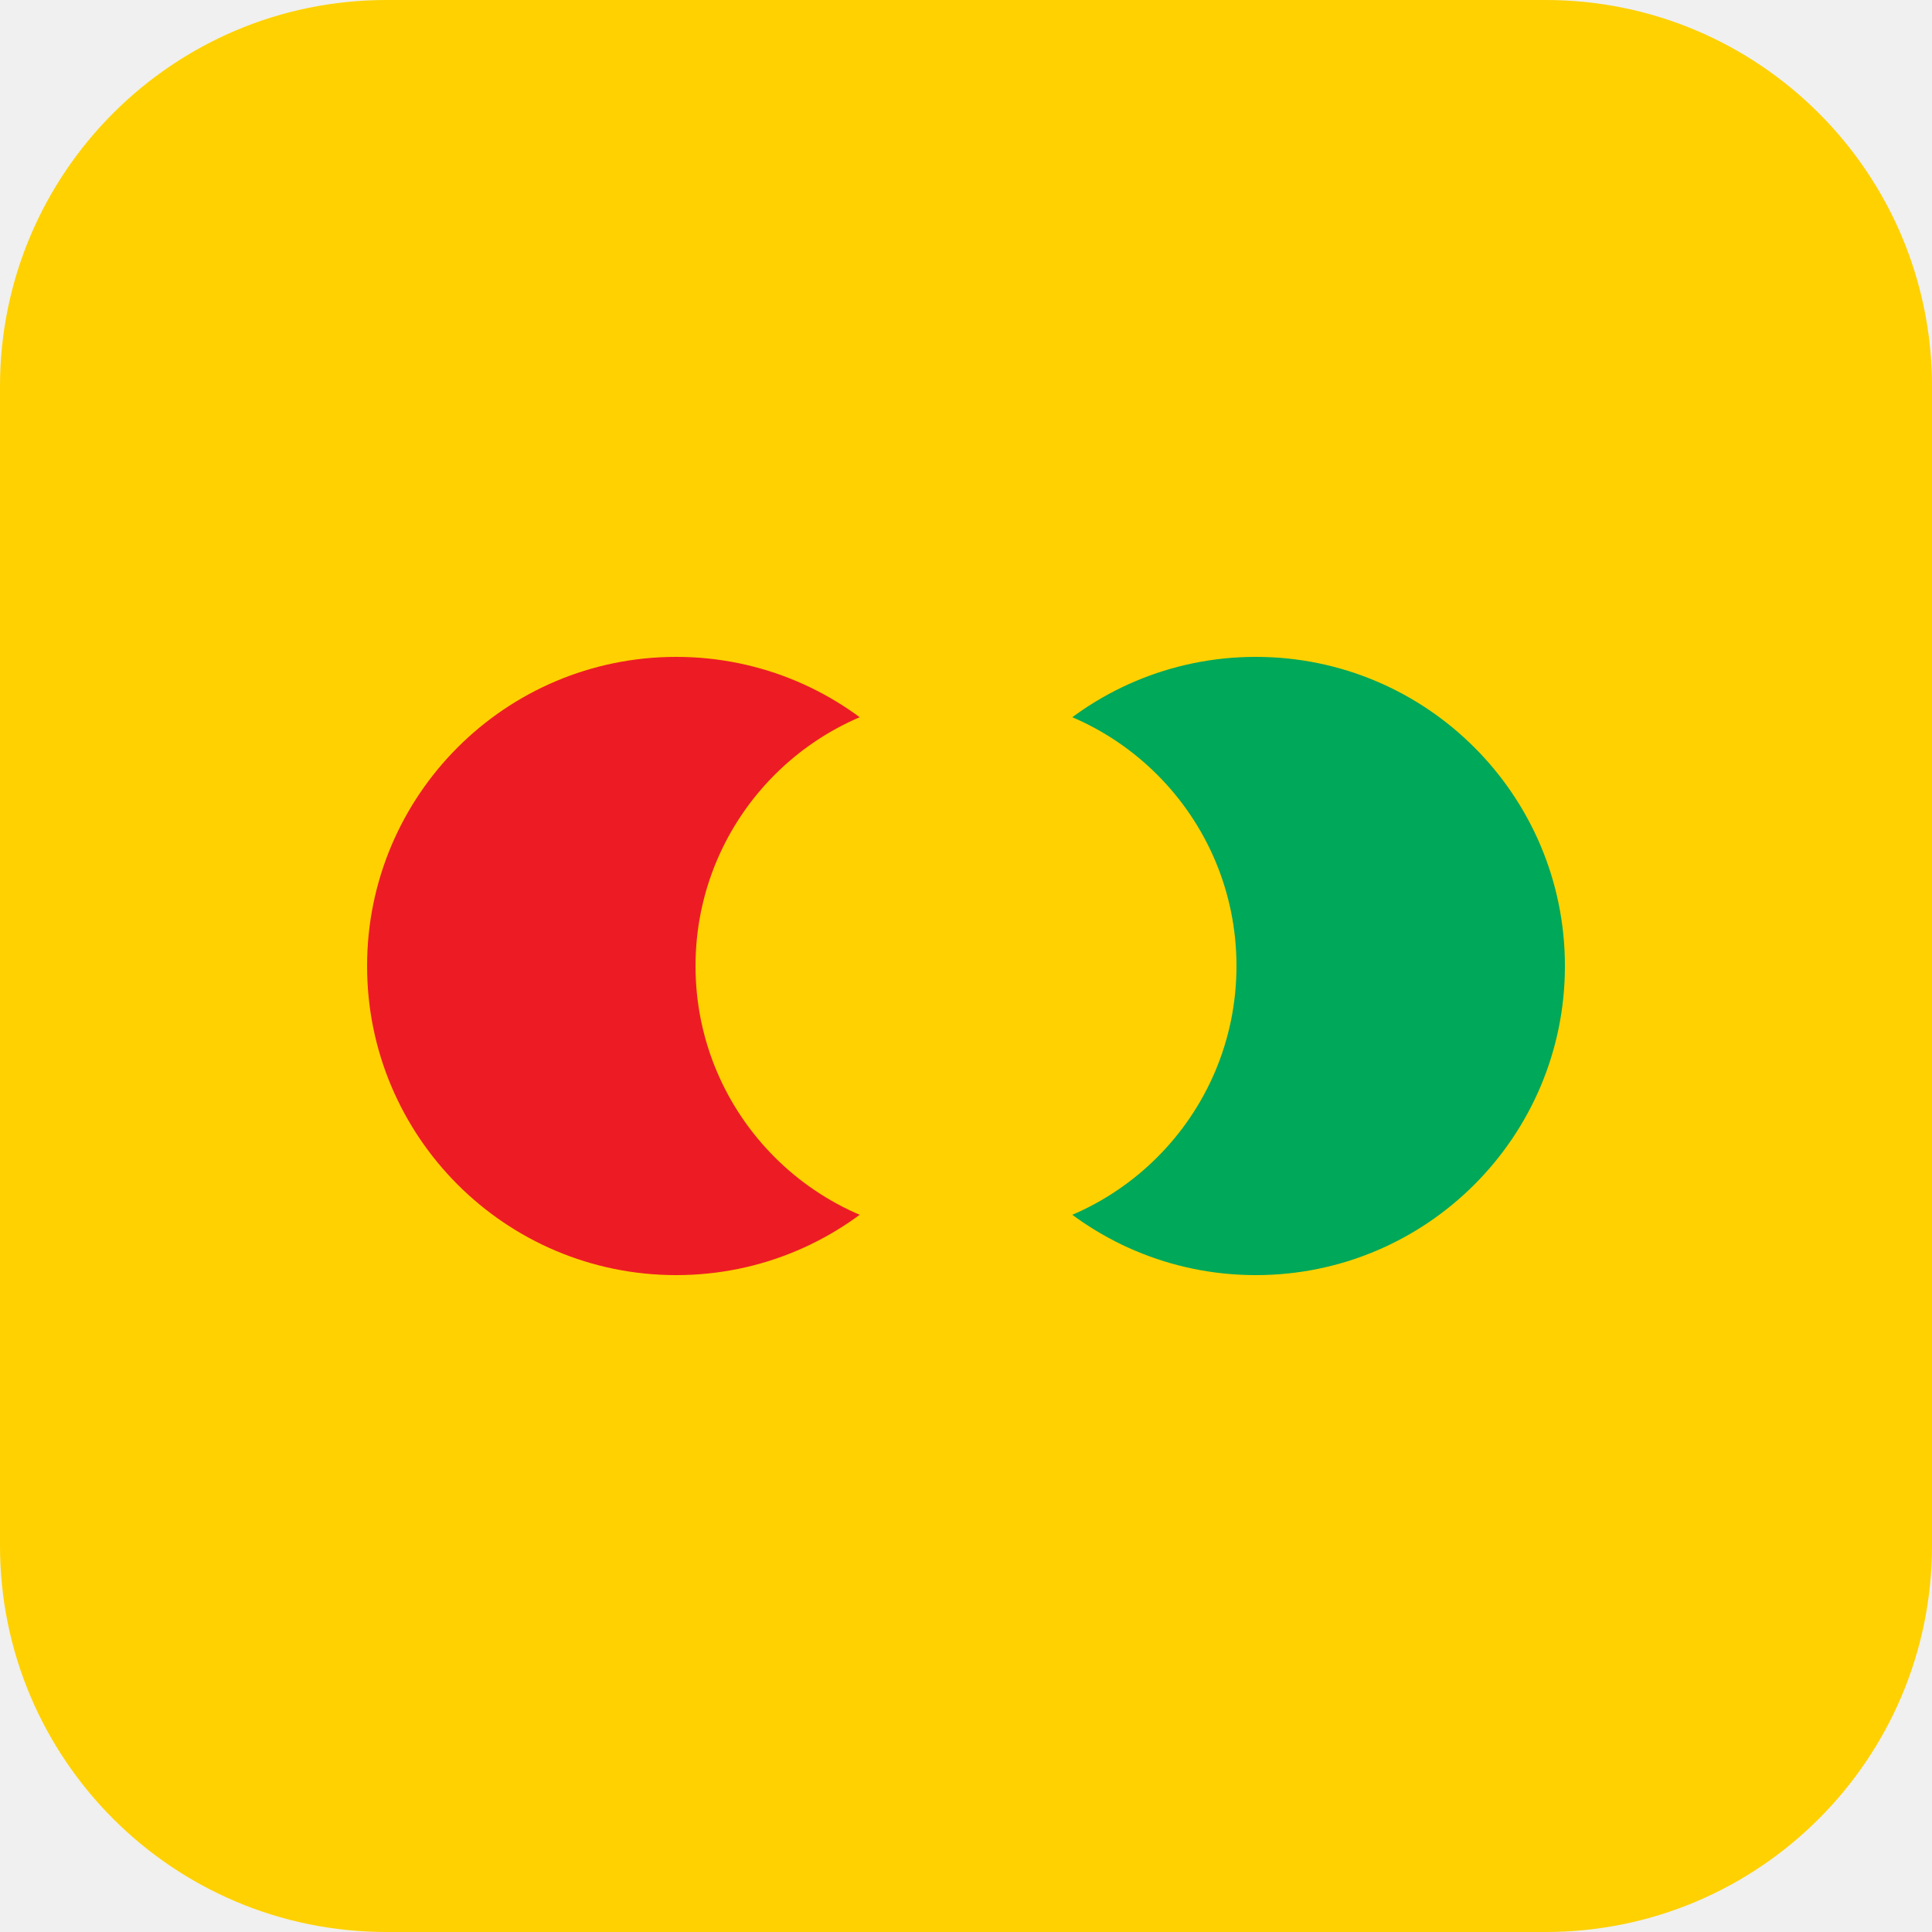
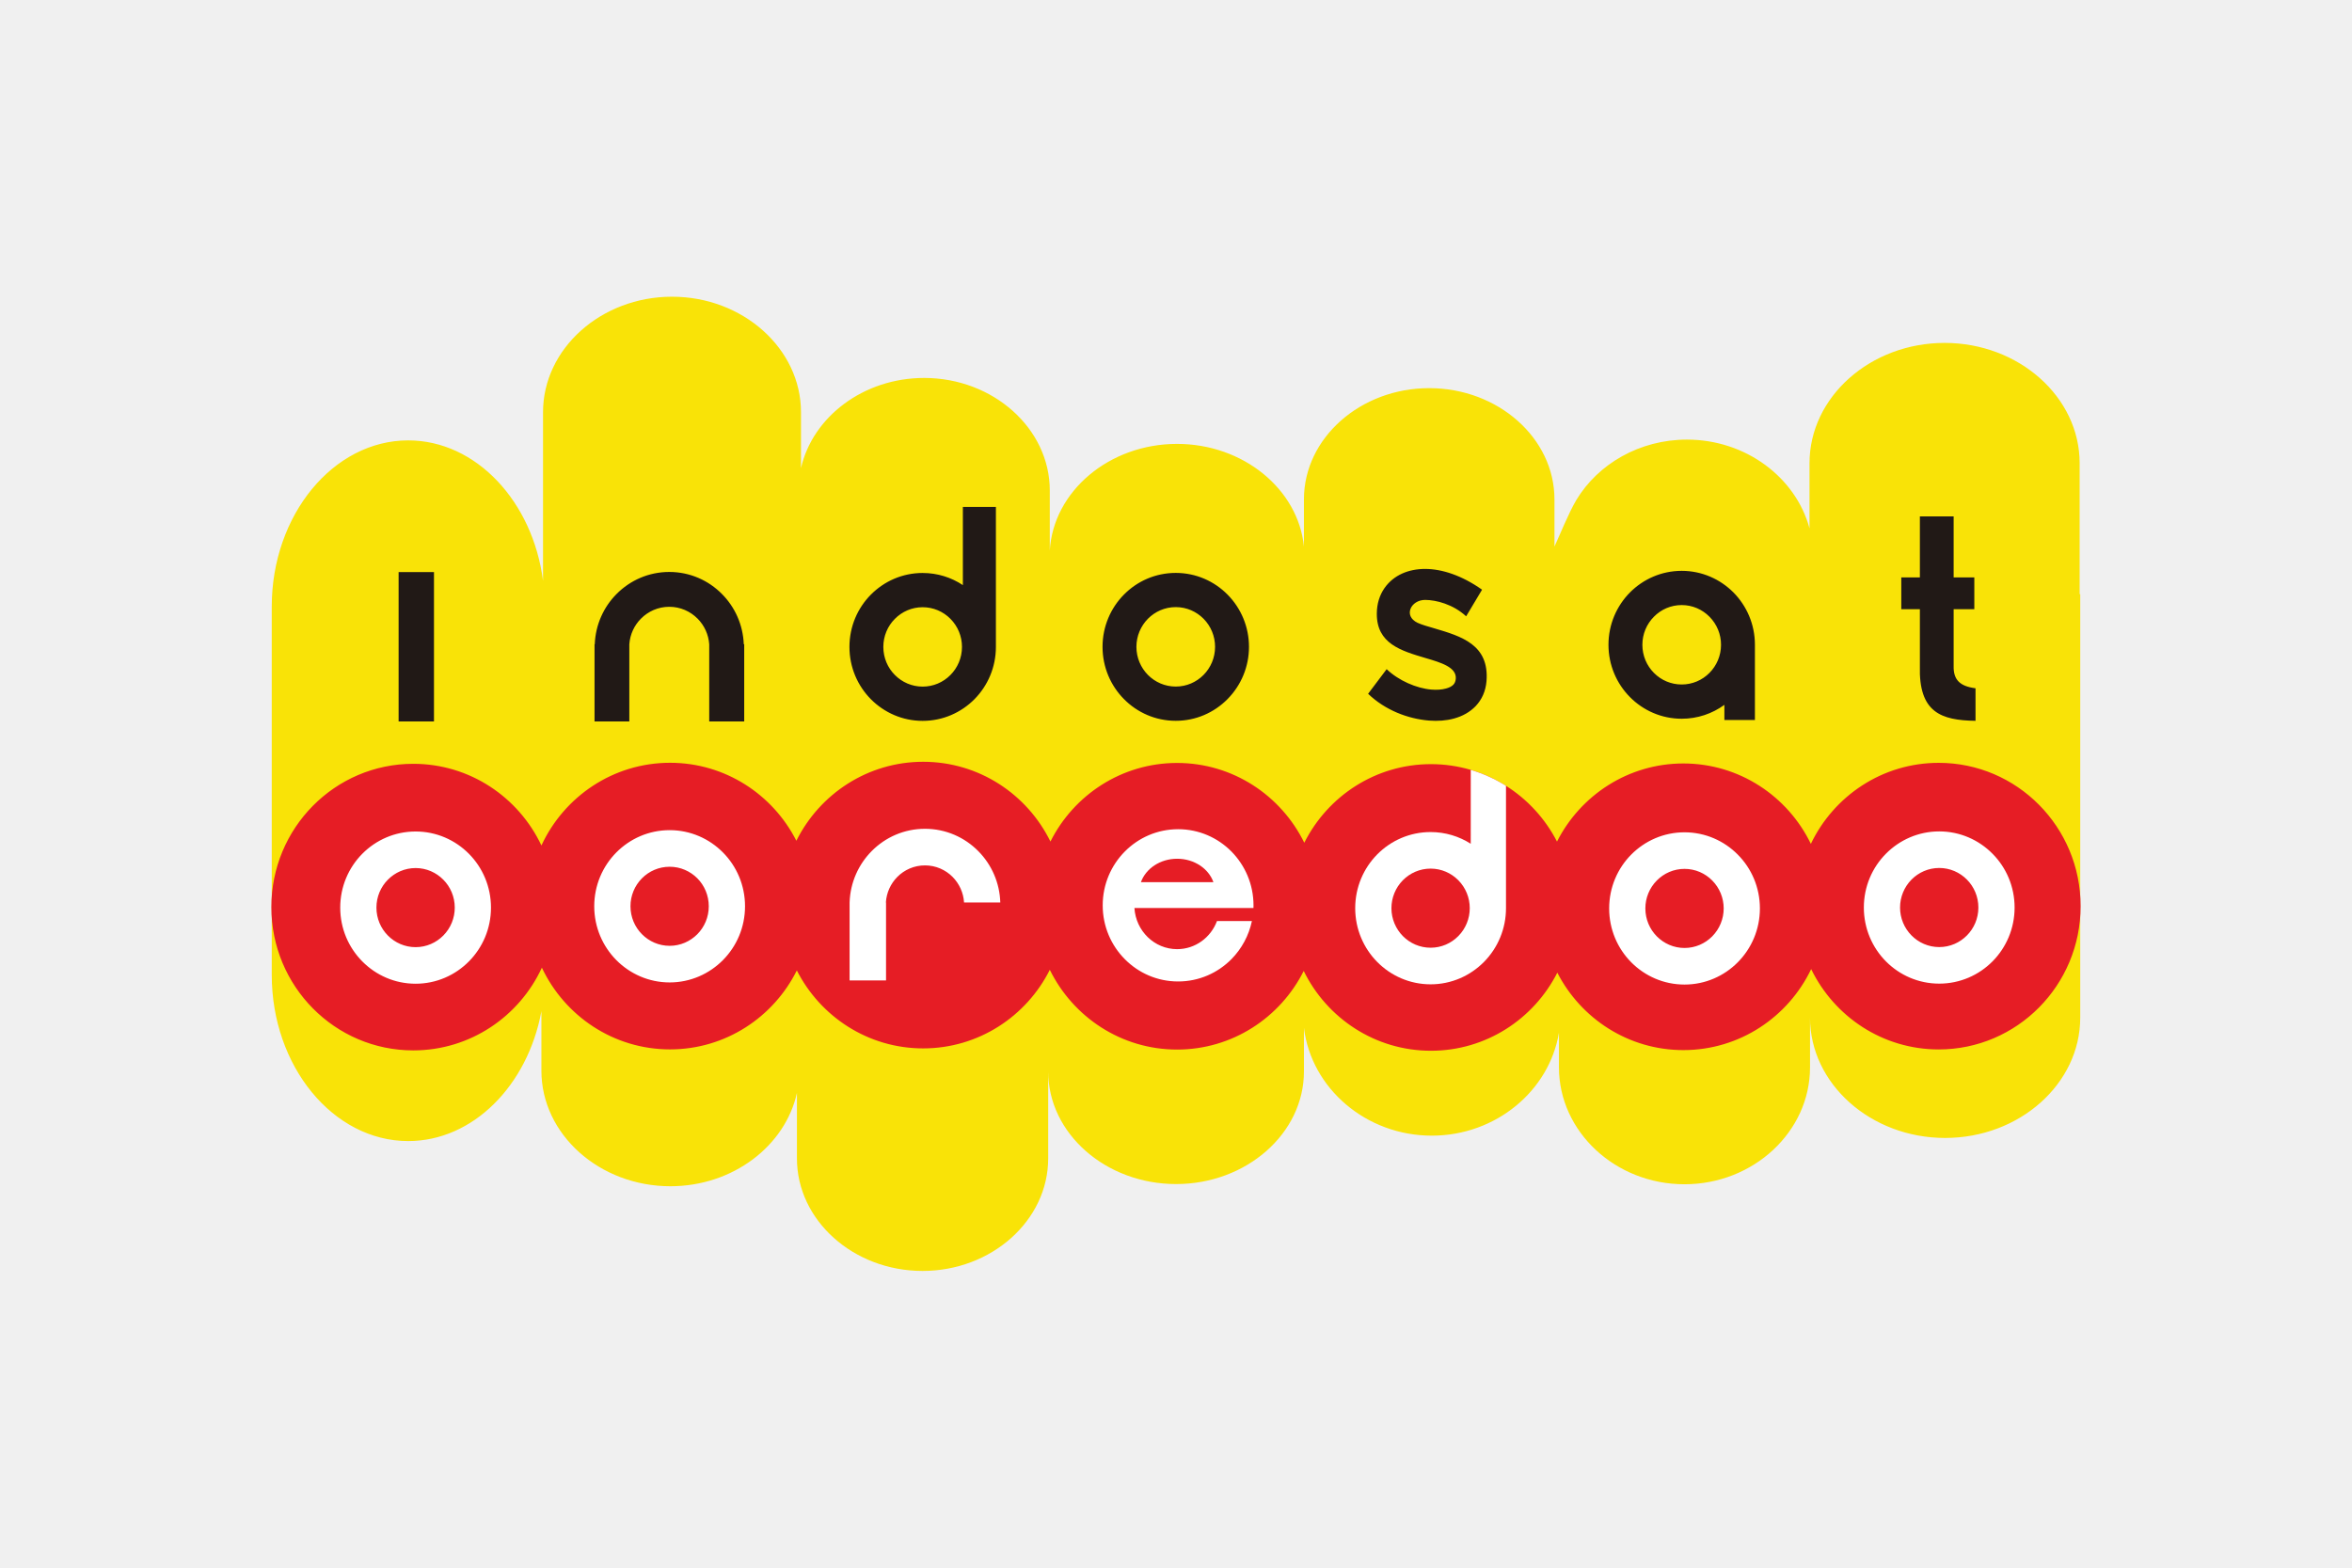
- <svg xmlns="http://www.w3.org/2000/svg" viewBox="0 0 100 100" width="100" height="100">
-   <rect width="100" height="100" rx="20" fill="#FFD100" />
-   <circle cx="35" cy="50" r="16" fill="#ED1C24" />
-   <circle cx="65" cy="50" r="16" fill="#00A859" />
-   <circle cx="50" cy="50" r="14" fill="#FFD100" />
+ <svg xmlns="http://www.w3.org/2000/svg" height="800" width="1200" viewBox="-17.383 -15.603 150.649 93.621">
+   <path d="M8.764 9.205c4.349 0 7.979 3.916 8.635 8.994V7.4c0-4.071 3.719-7.4 8.262-7.4 4.543 0 8.261 3.329 8.261 7.4v3.581c.745-3.285 4.006-5.777 7.888-5.777 4.425 0 8.047 3.244 8.047 7.206v3.859c.22-3.796 3.801-6.84 8.15-6.84 4.247 0 7.765 2.905 8.129 6.579v-3.031c0-3.916 3.611-7.12 8.023-7.12 4.412 0 8.023 3.204 8.023 7.12v3.031c.304-.654.921-2.183 1.404-2.989 1.387-2.301 4.044-3.865 7.079-3.865 3.779 0 6.975 2.428 7.854 5.685v-4.173c0-4.239 3.894-7.707 8.652-7.707 4.76 0 8.651 3.469 8.651 7.707v8.391h.037v27.129c0 4.239-3.894 7.707-8.655 7.707-4.759 0-8.652-3.469-8.652-7.707V49.37c0 4.119-3.618 7.49-8.043 7.49-4.424 0-8.039-3.371-8.039-7.49v-2.22c-.618 3.724-4.044 6.596-8.145 6.596-4.214 0-7.718-3.035-8.189-6.906v2.797c0 3.967-3.684 7.21-8.19 7.21-4.505 0-8.191-3.243-8.191-7.21v5.57c0 3.965-3.621 7.206-8.047 7.206-4.426 0-8.046-3.241-8.046-7.206v-4.2c-.748 3.396-4.106 5.98-8.105 5.98-4.544 0-8.262-3.33-8.262-7.4v-3.814c-.876 4.746-4.378 8.32-8.53 8.32-4.808 0-8.742-4.791-8.742-10.645v-23.595c0-5.857 3.935-10.649 8.742-10.649" fill="#f9e307" fill-rule="evenodd" />
+   <path d="M9.089 29.924c3.62 0 6.745 2.138 8.207 5.232 1.449-3.127 4.593-5.298 8.238-5.298 3.529 0 6.585 2.029 8.091 4.995 1.496-2.999 4.572-5.059 8.123-5.059 3.574 0 6.665 2.081 8.151 5.11 1.498-2.986 4.569-5.035 8.111-5.035 3.571 0 6.662 2.083 8.149 5.112 1.499-2.987 4.569-5.036 8.111-5.036 3.513 0 6.56 2.014 8.075 4.961 1.505-2.97 4.566-5.004 8.094-5.004 3.586 0 6.69 2.1 8.166 5.15 1.472-3.072 4.582-5.19 8.189-5.19 5.018 0 9.09 4.11 9.09 9.181 0 5.069-4.072 9.18-9.09 9.18-3.589 0-6.689-2.1-8.169-5.147-1.47 3.07-4.582 5.189-8.186 5.189-3.513 0-6.56-2.014-8.074-4.961-1.506 2.97-4.565 5.003-8.095 5.003-3.572 0-6.664-2.084-8.148-5.112-1.501 2.989-4.57 5.036-8.113 5.036-3.572 0-6.662-2.084-8.15-5.11-1.499 2.986-4.57 5.035-8.113 5.035-3.525 0-6.582-2.031-8.091-4.995-1.494 3-4.57 5.059-8.123 5.059-3.618 0-6.745-2.14-8.207-5.235-1.448 3.13-4.593 5.299-8.238 5.299-5.02 0-9.089-4.11-9.089-9.18 0-5.069 4.069-9.18 9.089-9.18" fill="#e61d25" fill-rule="evenodd" />
+   <path d="M76.022 37.381c-.454-.458-1.079-.743-1.772-.743-.694 0-1.321.285-1.775.743a2.549 2.549 0 00-.735 1.791c0 .7.284 1.333.735 1.791.454.458 1.081.743 1.775.743.694 0 1.319-.285 1.772-.743a2.539 2.539 0 00.735-1.791 2.539 2.539 0 00-.735-1.791m.799-7.067a9.073 9.073 0 012.257 1.02v7.839a4.886 4.886 0 01-1.416 3.449c-.874.881-2.08 1.429-3.413 1.429s-2.541-.547-3.415-1.429c-.875-.884-1.414-2.103-1.414-3.449 0-1.346.539-2.566 1.414-3.45.874-.881 2.083-1.427 3.415-1.427.945 0 1.826.275 2.571.75z" fill="#fff" fill-rule="evenodd" />
+   <path d="M11.01 37.346c-.454-.459-1.081-.744-1.772-.744-.694 0-1.321.285-1.775.744-.454.456-.735 1.091-.735 1.79 0 .7.281 1.334.735 1.791.454.458 1.081.743 1.775.743.691 0 1.319-.285 1.772-.743a2.536 2.536 0 00.735-1.791c0-.699-.281-1.334-.735-1.79m-1.772-3.086c1.33 0 2.539.545 3.413 1.427.875.884 1.414 2.103 1.414 3.449 0 1.347-.539 2.565-1.414 3.447-.874.884-2.083 1.43-3.413 1.43-1.333 0-2.541-.546-3.415-1.43-.875-.882-1.414-2.1-1.414-3.447 0-1.346.539-2.565 1.414-3.449.874-.882 2.083-1.427 3.415-1.427m18.044 2.999c-.456-.458-1.084-.74-1.772-.74-.694 0-1.321.282-1.775.74a2.539 2.539 0 00-.735 1.791c0 .7.281 1.333.735 1.791.454.458 1.081.743 1.775.743.689 0 1.316-.285 1.772-.743.454-.459.733-1.091.733-1.791 0-.699-.279-1.334-.733-1.791m-1.772-3.085c1.33 0 2.539.545 3.413 1.429.875.881 1.414 2.101 1.414 3.447 0 1.349-.539 2.565-1.414 3.449-.874.882-2.083 1.431-3.413 1.431-1.335 0-2.541-.549-3.417-1.431-.873-.884-1.414-2.1-1.414-3.449 0-1.346.541-2.566 1.414-3.447.876-.884 2.083-1.429 3.417-1.429m30.186 3.332c.31-.869 1.23-1.5 2.321-1.5 1.09 0 2.015.631 2.322 1.5zm2.38-3.393c1.336 0 2.542.546 3.416 1.429.871.884 1.414 2.103 1.414 3.449 0 .055 0 .11-.003.169h-7.625c.09 1.47 1.279 2.638 2.735 2.638 1.164 0 2.158-.745 2.553-1.799h2.237a4.927 4.927 0 01-1.311 2.44c-.874.884-2.08 1.429-3.416 1.429-1.333 0-2.541-.545-3.413-1.429-.876-.881-1.416-2.101-1.416-3.447 0-1.346.54-2.565 1.416-3.449.871-.882 2.08-1.429 3.413-1.429m-16.215-.027c1.333 0 2.541.545 3.415 1.429a4.878 4.878 0 011.411 3.292h-2.321c-.039-.636-.312-1.21-.73-1.635-.454-.459-1.081-.741-1.775-.741-.691 0-1.319.282-1.772.741-.42.425-.691.999-.73 1.635h.01v4.995h-2.334v-4.995c.041-1.284.574-2.445 1.414-3.292.874-.884 2.08-1.429 3.413-1.429m50.425 3.311c-.454-.459-1.081-.743-1.775-.743-.691 0-1.319.284-1.772.743a2.534 2.534 0 00-.735 1.79c0 .7.281 1.334.735 1.791.454.458 1.081.743 1.772.743.694 0 1.321-.285 1.775-.743a2.547 2.547 0 00.735-1.791 2.544 2.544 0 00-.735-1.79m-1.775-3.086c1.333 0 2.541.546 3.414 1.43.876.881 1.415 2.1 1.415 3.446 0 1.347-.539 2.565-1.415 3.449-.873.882-2.081 1.429-3.414 1.429s-2.539-.546-3.415-1.429c-.873-.884-1.411-2.101-1.411-3.449 0-1.346.539-2.565 1.411-3.446.876-.884 2.083-1.43 3.415-1.43m18.088 3.028c-.454-.458-1.081-.743-1.772-.743-.694 0-1.321.285-1.775.743a2.548 2.548 0 00-.735 1.792 2.541 2.541 0 00.735 1.789c.454.459 1.081.744 1.775.744.691 0 1.319-.285 1.772-.744.454-.456.735-1.09.735-1.789 0-.701-.281-1.335-.735-1.792m-1.772-3.086c1.33 0 2.539.547 3.413 1.431.875.881 1.414 2.1 1.414 3.447 0 1.345-.539 2.565-1.414 3.449-.874.881-2.083 1.426-3.413 1.426-1.333 0-2.541-.545-3.415-1.426-.875-.884-1.414-2.104-1.414-3.449 0-1.347.539-2.566 1.414-3.447.874-.884 2.083-1.431 3.415-1.431" fill="#fff" />
+   <path d="M43.495 20.637a2.498 2.498 0 00-1.782-.745c-.693 0-1.323.285-1.778.745-.459.46-.739 1.095-.739 1.796 0 .705.28 1.341.739 1.8.455.461 1.085.745 1.778.745a2.493 2.493 0 001.782-.745c.456-.459.738-1.095.738-1.8a2.542 2.542 0 00-.738-1.796m16.211-.007c-.456-.459-1.084-.745-1.78-.745-.696 0-1.326.286-1.782.745-.454.463-.738 1.099-.738 1.8 0 .703.284 1.34.738 1.8.456.46 1.086.745 1.782.745.696 0 1.324-.285 1.78-.745.456-.46.738-1.097.738-1.8a2.555 2.555 0 00-.738-1.8m-1.78-2.936c1.294 0 2.466.529 3.315 1.387a4.75 4.75 0 011.375 3.349 4.747 4.747 0 01-1.375 3.349c-.849.86-2.021 1.39-3.315 1.39-1.296 0-2.469-.53-3.317-1.39-.848-.855-1.373-2.041-1.373-3.349 0-1.306.525-2.494 1.373-3.349.849-.859 2.021-1.387 3.317-1.387m-32.441-.061c1.32 0 2.513.539 3.376 1.414.825.83 1.347 1.962 1.396 3.217h.028v4.947h-2.241v-4.947a2.596 2.596 0 00-.745-1.64c-.464-.468-1.106-.759-1.814-.759-.709 0-1.35.291-1.814.759-.425.426-.699 1.002-.745 1.64v4.947H20.698v-4.947h.014c.05-1.255.571-2.388 1.395-3.217.866-.875 2.058-1.414 3.379-1.414m66.626 2.869c-.455-.463-1.085-.748-1.78-.748-.696 0-1.326.285-1.78.748-.456.459-.738 1.095-.738 1.796 0 .705.281 1.34.738 1.8a2.486 2.486 0 001.78.744 2.491 2.491 0 001.78-.744c.456-.46.739-1.095.739-1.8a2.541 2.541 0 00-.739-1.796m-1.78-2.94c1.296 0 2.467.532 3.317 1.386.848.86 1.373 2.042 1.373 3.35v4.82h-1.956v-.97c-.771.559-1.714.889-2.734.889-1.294 0-2.469-.532-3.316-1.389-.849-.858-1.374-2.041-1.374-3.35 0-1.308.525-2.49 1.374-3.35.848-.854 2.022-1.386 3.316-1.386m-82.183.081h2.265v9.568h-2.265zm96.248.341h1.191V14.072h2.163v3.911h1.324v2.035h-1.324v3.636c-.021.891.399 1.301 1.401 1.431v2.085c-2.199-.033-3.647-.527-3.564-3.516V20.018h-1.191zm-27.871 2.49c-.838-.774-1.931-1.048-2.623-1.05-.915-.005-1.427 1.028-.481 1.47.299.136.679.236 1.06.349 1.741.514 3.533 1.045 3.348 3.385-.054.649-.3 1.18-.689 1.594-.371.388-.85.654-1.396.802-.489.135-1.035.174-1.599.13-1.351-.113-2.804-.664-3.9-1.716l1.188-1.577c.764.733 1.921 1.231 2.869 1.308.346.028.666.006.932-.068.207-.055.372-.139.477-.251.081-.087.138-.212.15-.378.06-.734-.95-1.034-1.926-1.321-1.593-.471-3.145-.929-3.132-2.851.003-.625.175-1.175.487-1.627.284-.409.671-.729 1.14-.94.432-.193.934-.296 1.482-.294 1.06.004 2.331.412 3.632 1.33zm-34.812-2.775c.953 0 1.836.285 2.576.777V13.467h2.116v8.966c0 1.31-.525 2.494-1.374 3.353-.848.855-2.022 1.387-3.319 1.387-1.294 0-2.465-.532-3.315-1.387-.85-.859-1.373-2.042-1.373-3.353 0-1.305.522-2.49 1.373-3.348.85-.856 2.021-1.387 3.315-1.387" fill="#211916" />
+   <path d="M55.695 37.506c.31-.869 1.23-1.5 2.321-1.5 1.09 0 2.015.631 2.322 1.5z" fill="#e61d25" fill-rule="evenodd" />
</svg>
